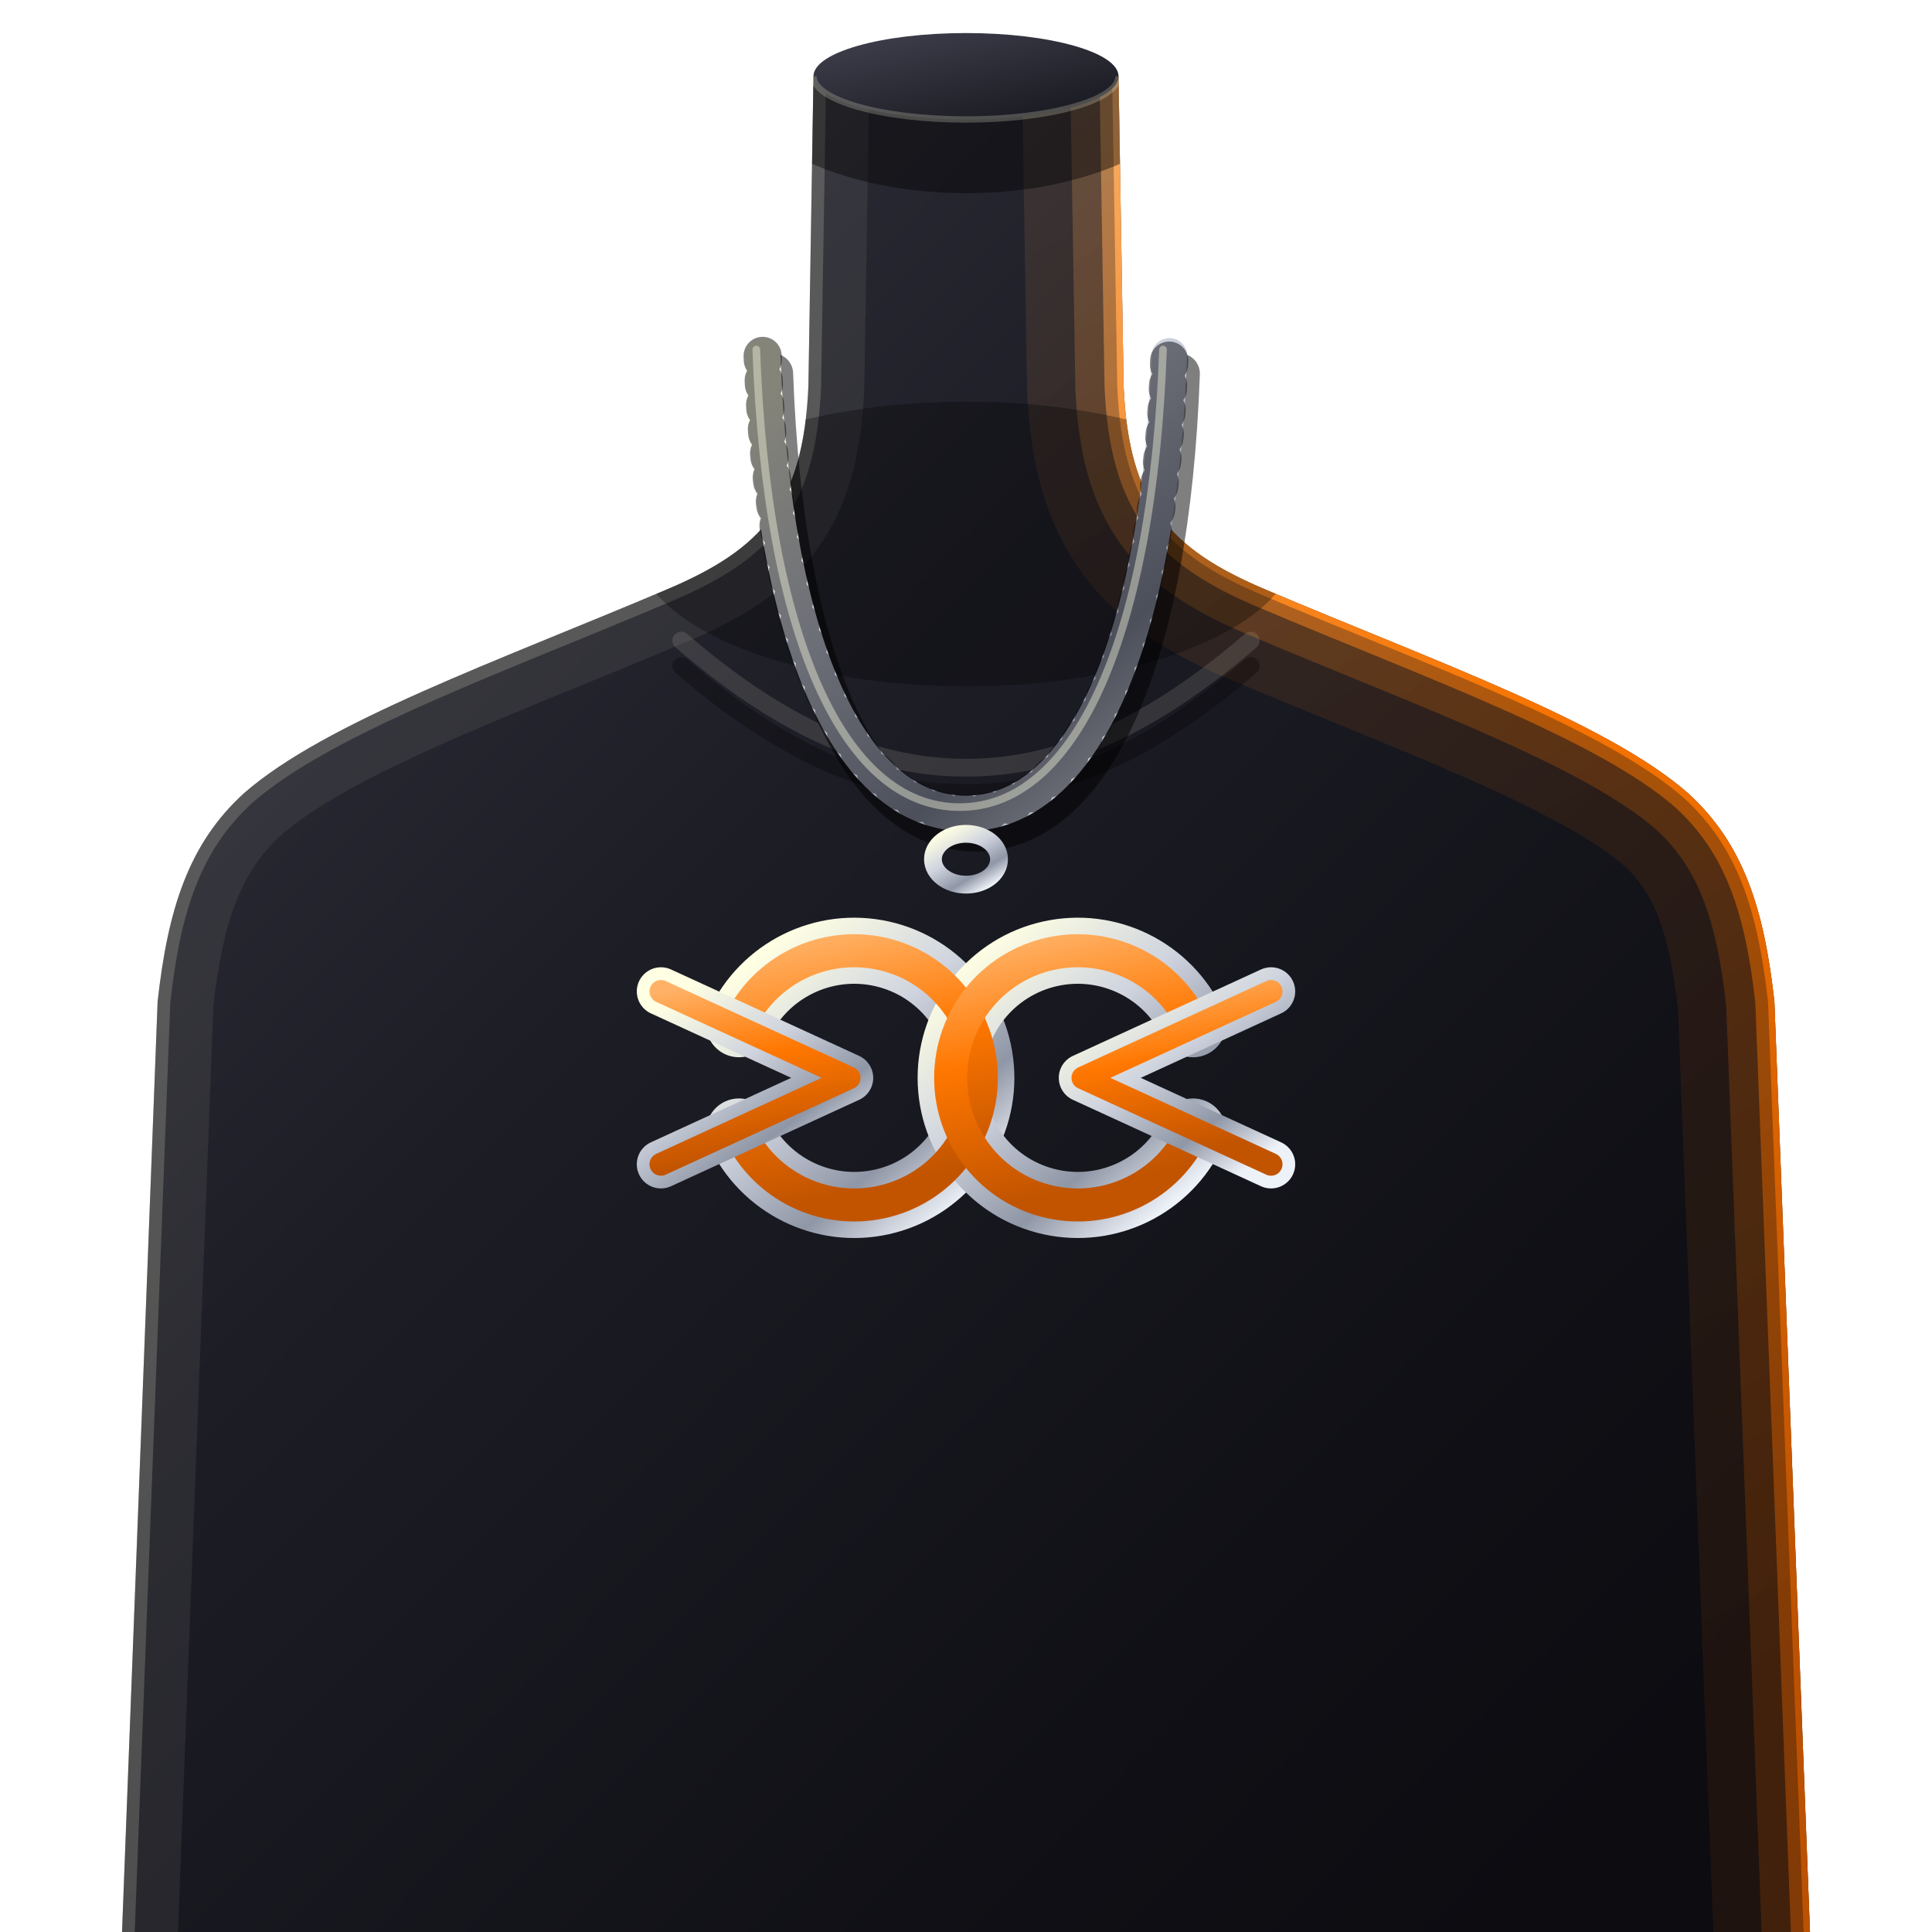
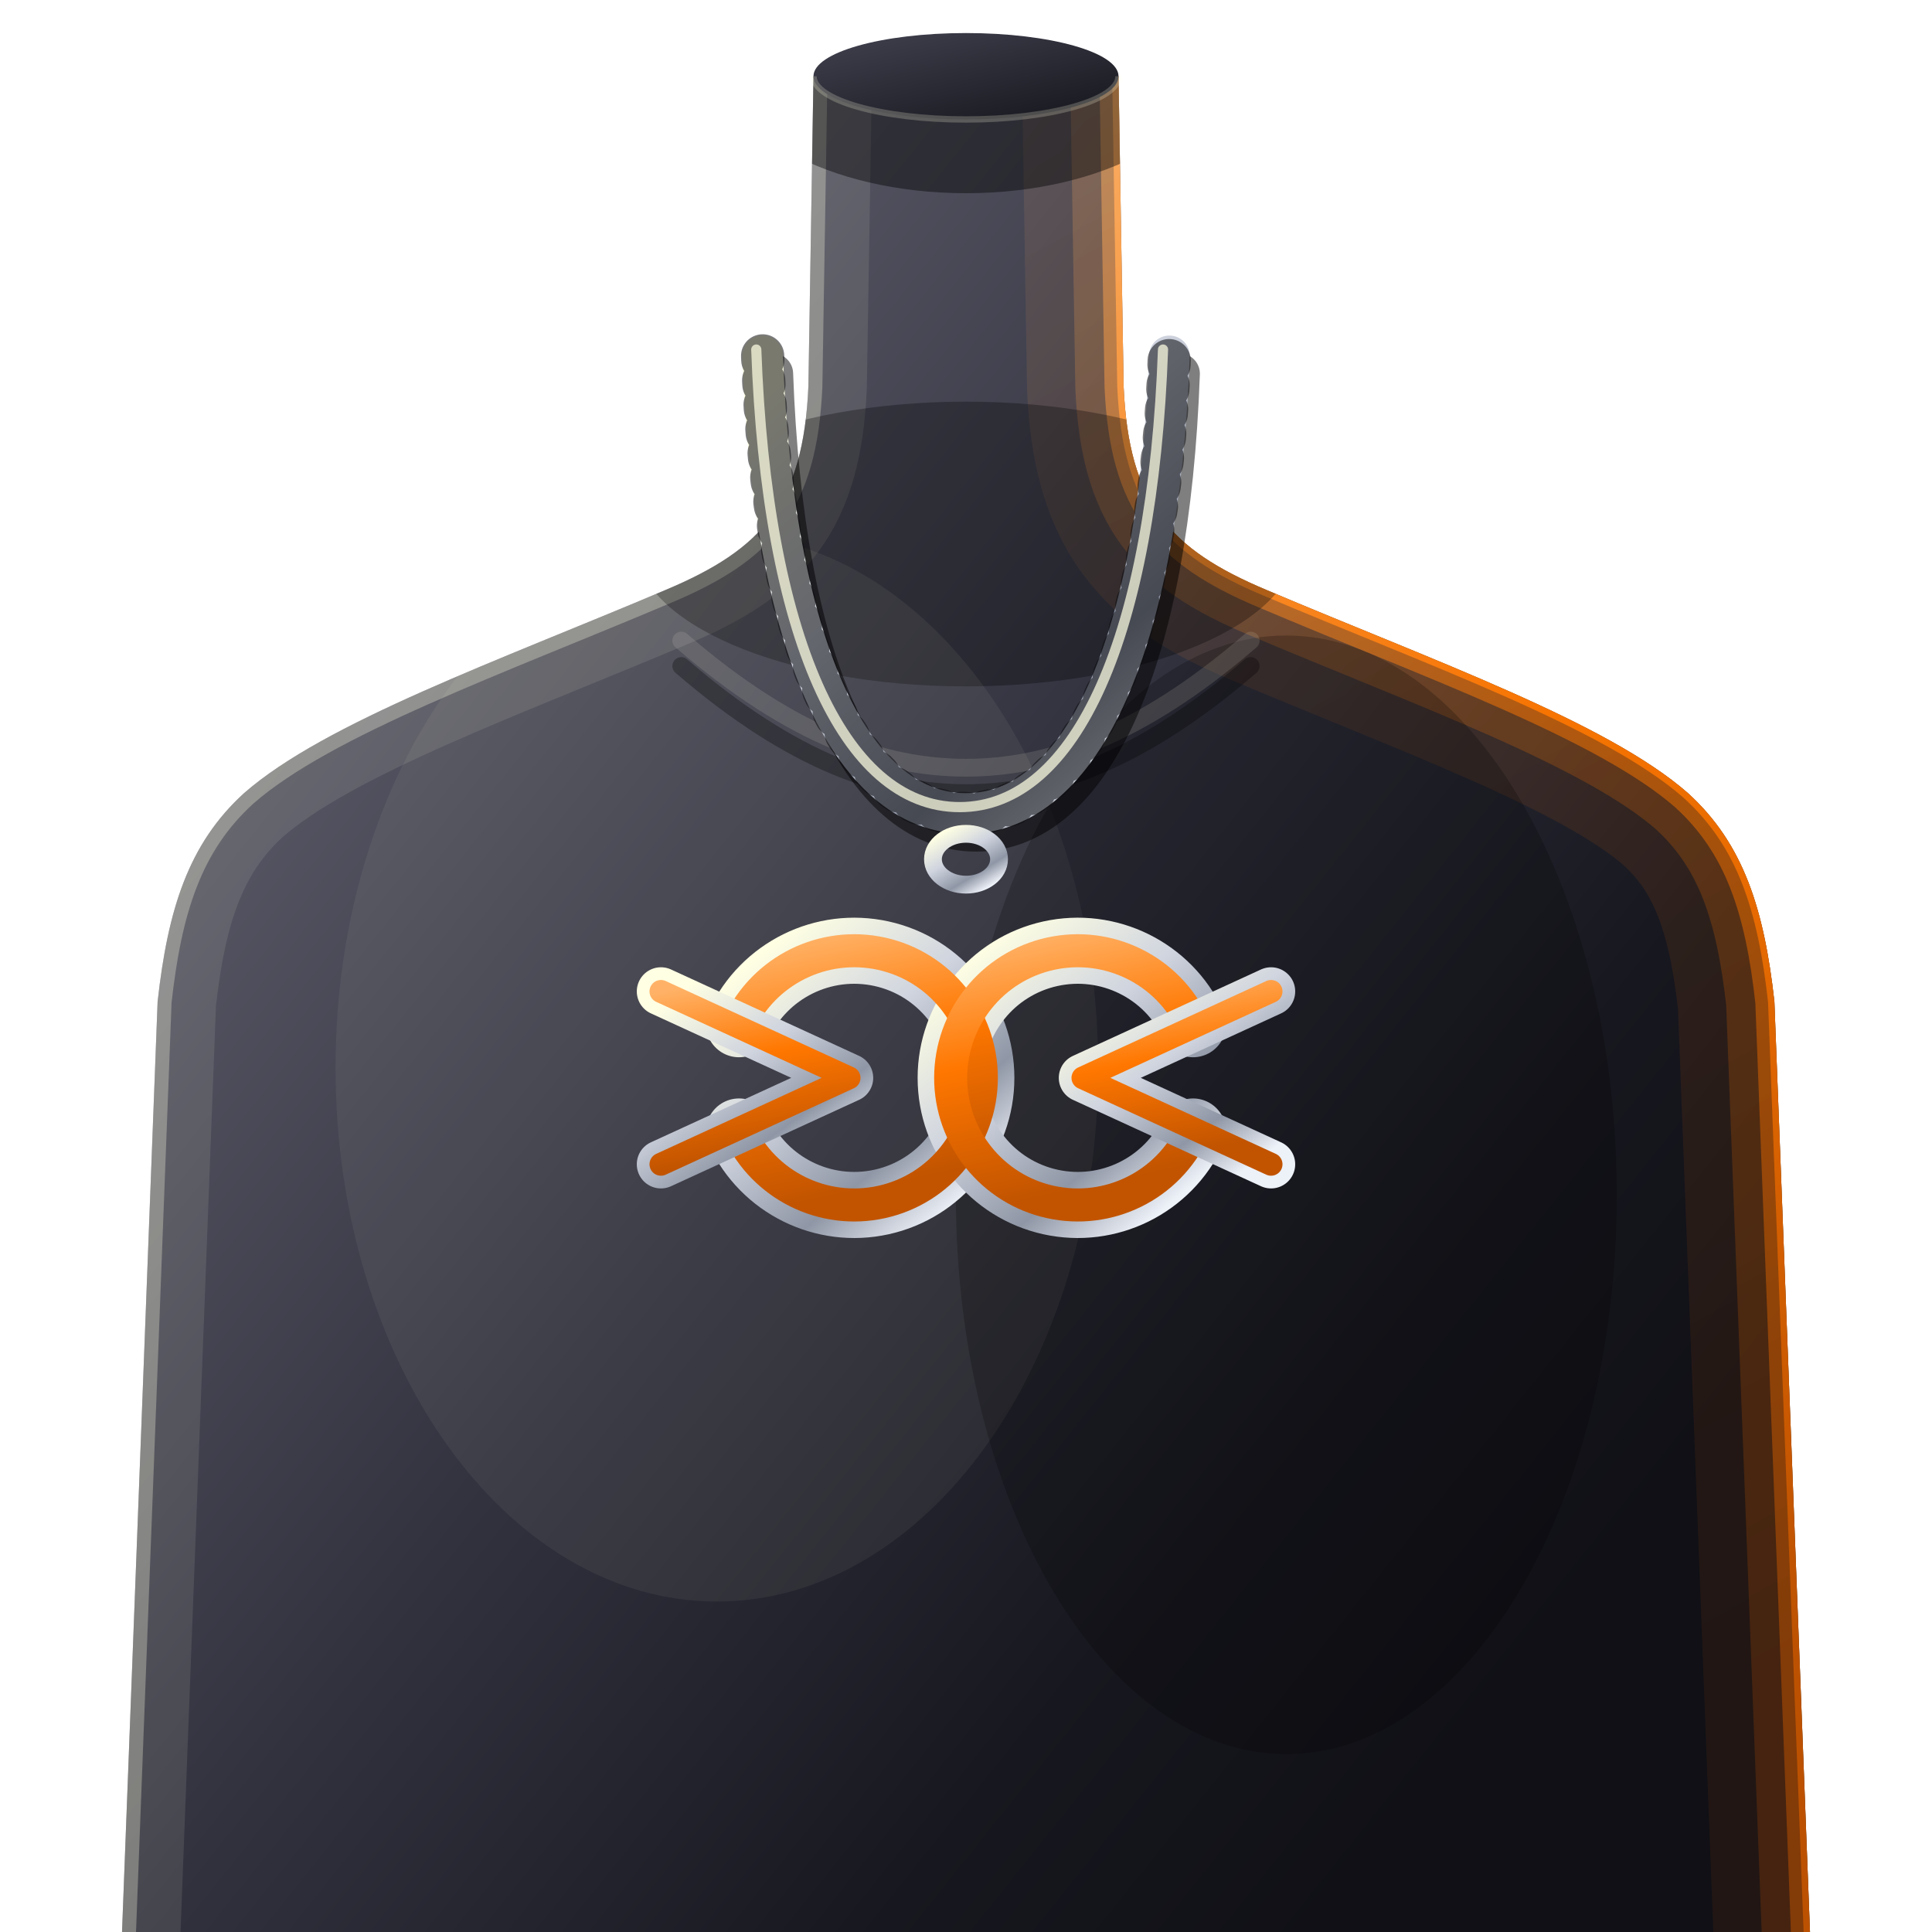
<svg xmlns="http://www.w3.org/2000/svg" viewBox="0 0 760 760" width="760" height="760">
  <defs>
-     <linearGradient id="pele" x1="0.1" y1="0" x2="0.92" y2="0.9">
-       <stop offset="0" stop-color="#34343F" />
-       <stop offset="0.4" stop-color="#1D1D26" />
-       <stop offset="0.8" stop-color="#101016" />
-       <stop offset="1" stop-color="#0C0C11" />
+     <linearGradient id="pele" x1="0.14" y1="0.18" x2="0.86" y2="0.82">
+       <stop offset="0" stop-color="#5E5E6C" />
+       <stop offset="0.46" stop-color="#32323F" />
+       <stop offset="0.8" stop-color="#17171F" />
+       <stop offset="1" stop-color="#101016" />
    </linearGradient>
    <linearGradient id="topo" x1="0.1" y1="0" x2="0.9" y2="1">
      <stop offset="0" stop-color="#40404E" />
      <stop offset="1" stop-color="#17171E" />
    </linearGradient>
    <linearGradient id="metal" x1="0.1" y1="0" x2="0.9" y2="1">
      <stop offset="0" stop-color="#FFFFE3" />
      <stop offset="0.4" stop-color="#CFD4DF" />
      <stop offset="0.75" stop-color="#8F96A5" />
      <stop offset="1" stop-color="#EDF1F8" />
    </linearGradient>
    <linearGradient id="brasa" x1="0" y1="0" x2="0.2" y2="1">
      <stop offset="0" stop-color="#FFB267" />
      <stop offset="0.45" stop-color="#FF7700" />
      <stop offset="1" stop-color="#C25400" />
    </linearGradient>
    <path id="silhueta" d="M320 30       L 318 152       C 316 198 300 216 262 232       C 196 260 128 284 96 312       C 74 332 66 358 62 394       L 48 760 L 712 760 L 698 394       C 694 358 686 332 664 312       C 632 284 564 260 498 232       C 460 216 444 198 442 152       L 440 30 Z" />
    <clipPath id="corpo">
      <use href="#silhueta" />
    </clipPath>
  </defs>
  <use href="#silhueta" fill="url(#pele)" />
  <g clip-path="url(#corpo)">
    <g fill="none" stroke="url(#brasa)" stroke-linecap="round">
      <path d="M440 30 L 442 152 C 444 198 460 216 498 232                C 564 260 632 284 664 312 C 686 332 694 358 698 394 L 712 760" stroke-width="76" opacity="0.1" />
      <path d="M440 30 L 442 152 C 444 198 460 216 498 232                C 564 260 632 284 664 312 C 686 332 694 358 698 394 L 712 760" stroke-width="38" opacity="0.22" />
      <path d="M440 30 L 442 152 C 444 198 460 216 498 232                C 564 260 632 284 664 312 C 686 332 694 358 698 394 L 712 760" stroke-width="15" opacity="0.5" />
      <path d="M440 30 L 442 152 C 444 198 460 216 498 232                C 564 260 632 284 664 312 C 686 332 694 358 698 394 L 712 760" stroke-width="5" opacity="0.9" />
    </g>
    <g fill="none" stroke="#FFFFE3" stroke-linecap="round">
-       <path d="M320 30 L 318 152 C 316 198 300 216 262 232                C 196 260 128 284 96 312 C 74 332 66 358 62 394 L 48 760" stroke-width="44" opacity="0.07" />
-       <path d="M320 30 L 318 152 C 316 198 300 216 262 232                C 196 260 128 284 96 312 C 74 332 66 358 62 394 L 48 760" stroke-width="10" opacity="0.18" />
+       <path d="M320 30 L 318 152 C 316 198 300 216 262 232                C 196 260 128 284 96 312 C 74 332 66 358 62 394 L 48 760" stroke-width="46" opacity="0.1" />
+       <path d="M320 30 L 318 152 C 316 198 300 216 262 232                C 196 260 128 284 96 312 C 74 332 66 358 62 394 L 48 760" stroke-width="11" opacity="0.3" />
    </g>
    <ellipse cx="380" cy="22" rx="98" ry="54" fill="#000000" opacity="0.42" />
    <ellipse cx="380" cy="214" rx="130" ry="56" fill="#000000" opacity="0.3" />
+     <ellipse cx="282" cy="420" rx="150" ry="210" fill="#FFFFE3" opacity="0.055" />
+     <ellipse cx="506" cy="470" rx="130" ry="220" fill="#000000" opacity="0.22" />
    <path d="M268 252 C 312 290 348 302 380 302 C 412 302 448 290 492 252" fill="none" stroke="#FFFFE3" stroke-opacity="0.12" stroke-width="7" stroke-linecap="round" />
    <path d="M268 262 C 312 300 348 312 380 312 C 412 312 448 300 492 262" fill="none" stroke="#000000" stroke-opacity="0.3" stroke-width="7" stroke-linecap="round" />
  </g>
  <ellipse cx="380" cy="30" rx="60" ry="17" fill="url(#topo)" />
  <path d="M320 30 A 60 17 0 0 0 440 30" fill="none" stroke="#FFFFE3" stroke-opacity="0.22" stroke-width="2.5" />
  <g fill="none" stroke-linecap="round">
    <path d="M300 140 C 304 252 334 320 380 320 C 426 320 456 252 460 140" stroke="#000000" stroke-opacity="0.5" stroke-width="16" transform="translate(4,7)" />
-     <path d="M300 140 C 304 252 334 320 380 320 C 426 320 456 252 460 140" stroke="url(#metal)" stroke-width="14" />
-     <path d="M300 140 C 304 252 334 320 380 320 C 426 320 456 252 460 140" stroke="#0B0B10" stroke-opacity="0.5" stroke-width="15" stroke-dasharray="1.6 8" />
-     <path d="M300 140 C 304 252 334 320 380 320 C 426 320 456 252 460 140" stroke="#FFFFE3" stroke-opacity="0.4" stroke-width="3" transform="translate(-2.5,-2.5)" />
+     <path d="M300 140 C 304 252 334 320 380 320 C 426 320 456 252 460 140" stroke="url(#metal)" stroke-width="16" />
+     <path d="M300 140 C 304 252 334 320 380 320 C 426 320 456 252 460 140" stroke="#0B0B10" stroke-opacity="0.55" stroke-width="17" stroke-dasharray="1.6 8" />
+     <path d="M300 140 C 304 252 334 320 380 320 C 426 320 456 252 460 140" stroke="#FFFFE3" stroke-opacity="0.72" stroke-width="4" transform="translate(-2.5,-2.5)" />
  </g>
  <g transform="translate(380 320)">
    <ellipse cx="0" cy="18" rx="13" ry="10" fill="none" stroke="url(#metal)" stroke-width="7" />
    <g transform="translate(0 104)">
      <g fill="none" stroke-linecap="round" stroke-linejoin="round">
        <g stroke="url(#metal)" stroke-width="26">
          <path d="M-89.3 -21.1 A 50 50 0 1 1 -89.3 21.1" />
          <path d="M89.3 -21.1 A 50 50 0 1 0 89.3 21.1" />
        </g>
        <g stroke="url(#brasa)" stroke-width="13">
          <path d="M-89.3 -21.1 A 50 50 0 1 1 -89.3 21.1" />
          <path d="M89.3 -21.1 A 50 50 0 1 0 89.3 21.1" />
        </g>
        <g stroke="url(#metal)" stroke-width="19">
          <path d="M-120 -34 L -46 0 L -120 34" />
          <path d="M120 -34 L 46 0 L 120 34" />
        </g>
        <g stroke="url(#brasa)" stroke-width="9">
          <path d="M-120 -34 L -46 0 L -120 34" />
          <path d="M120 -34 L 46 0 L 120 34" />
        </g>
      </g>
    </g>
  </g>
</svg>
